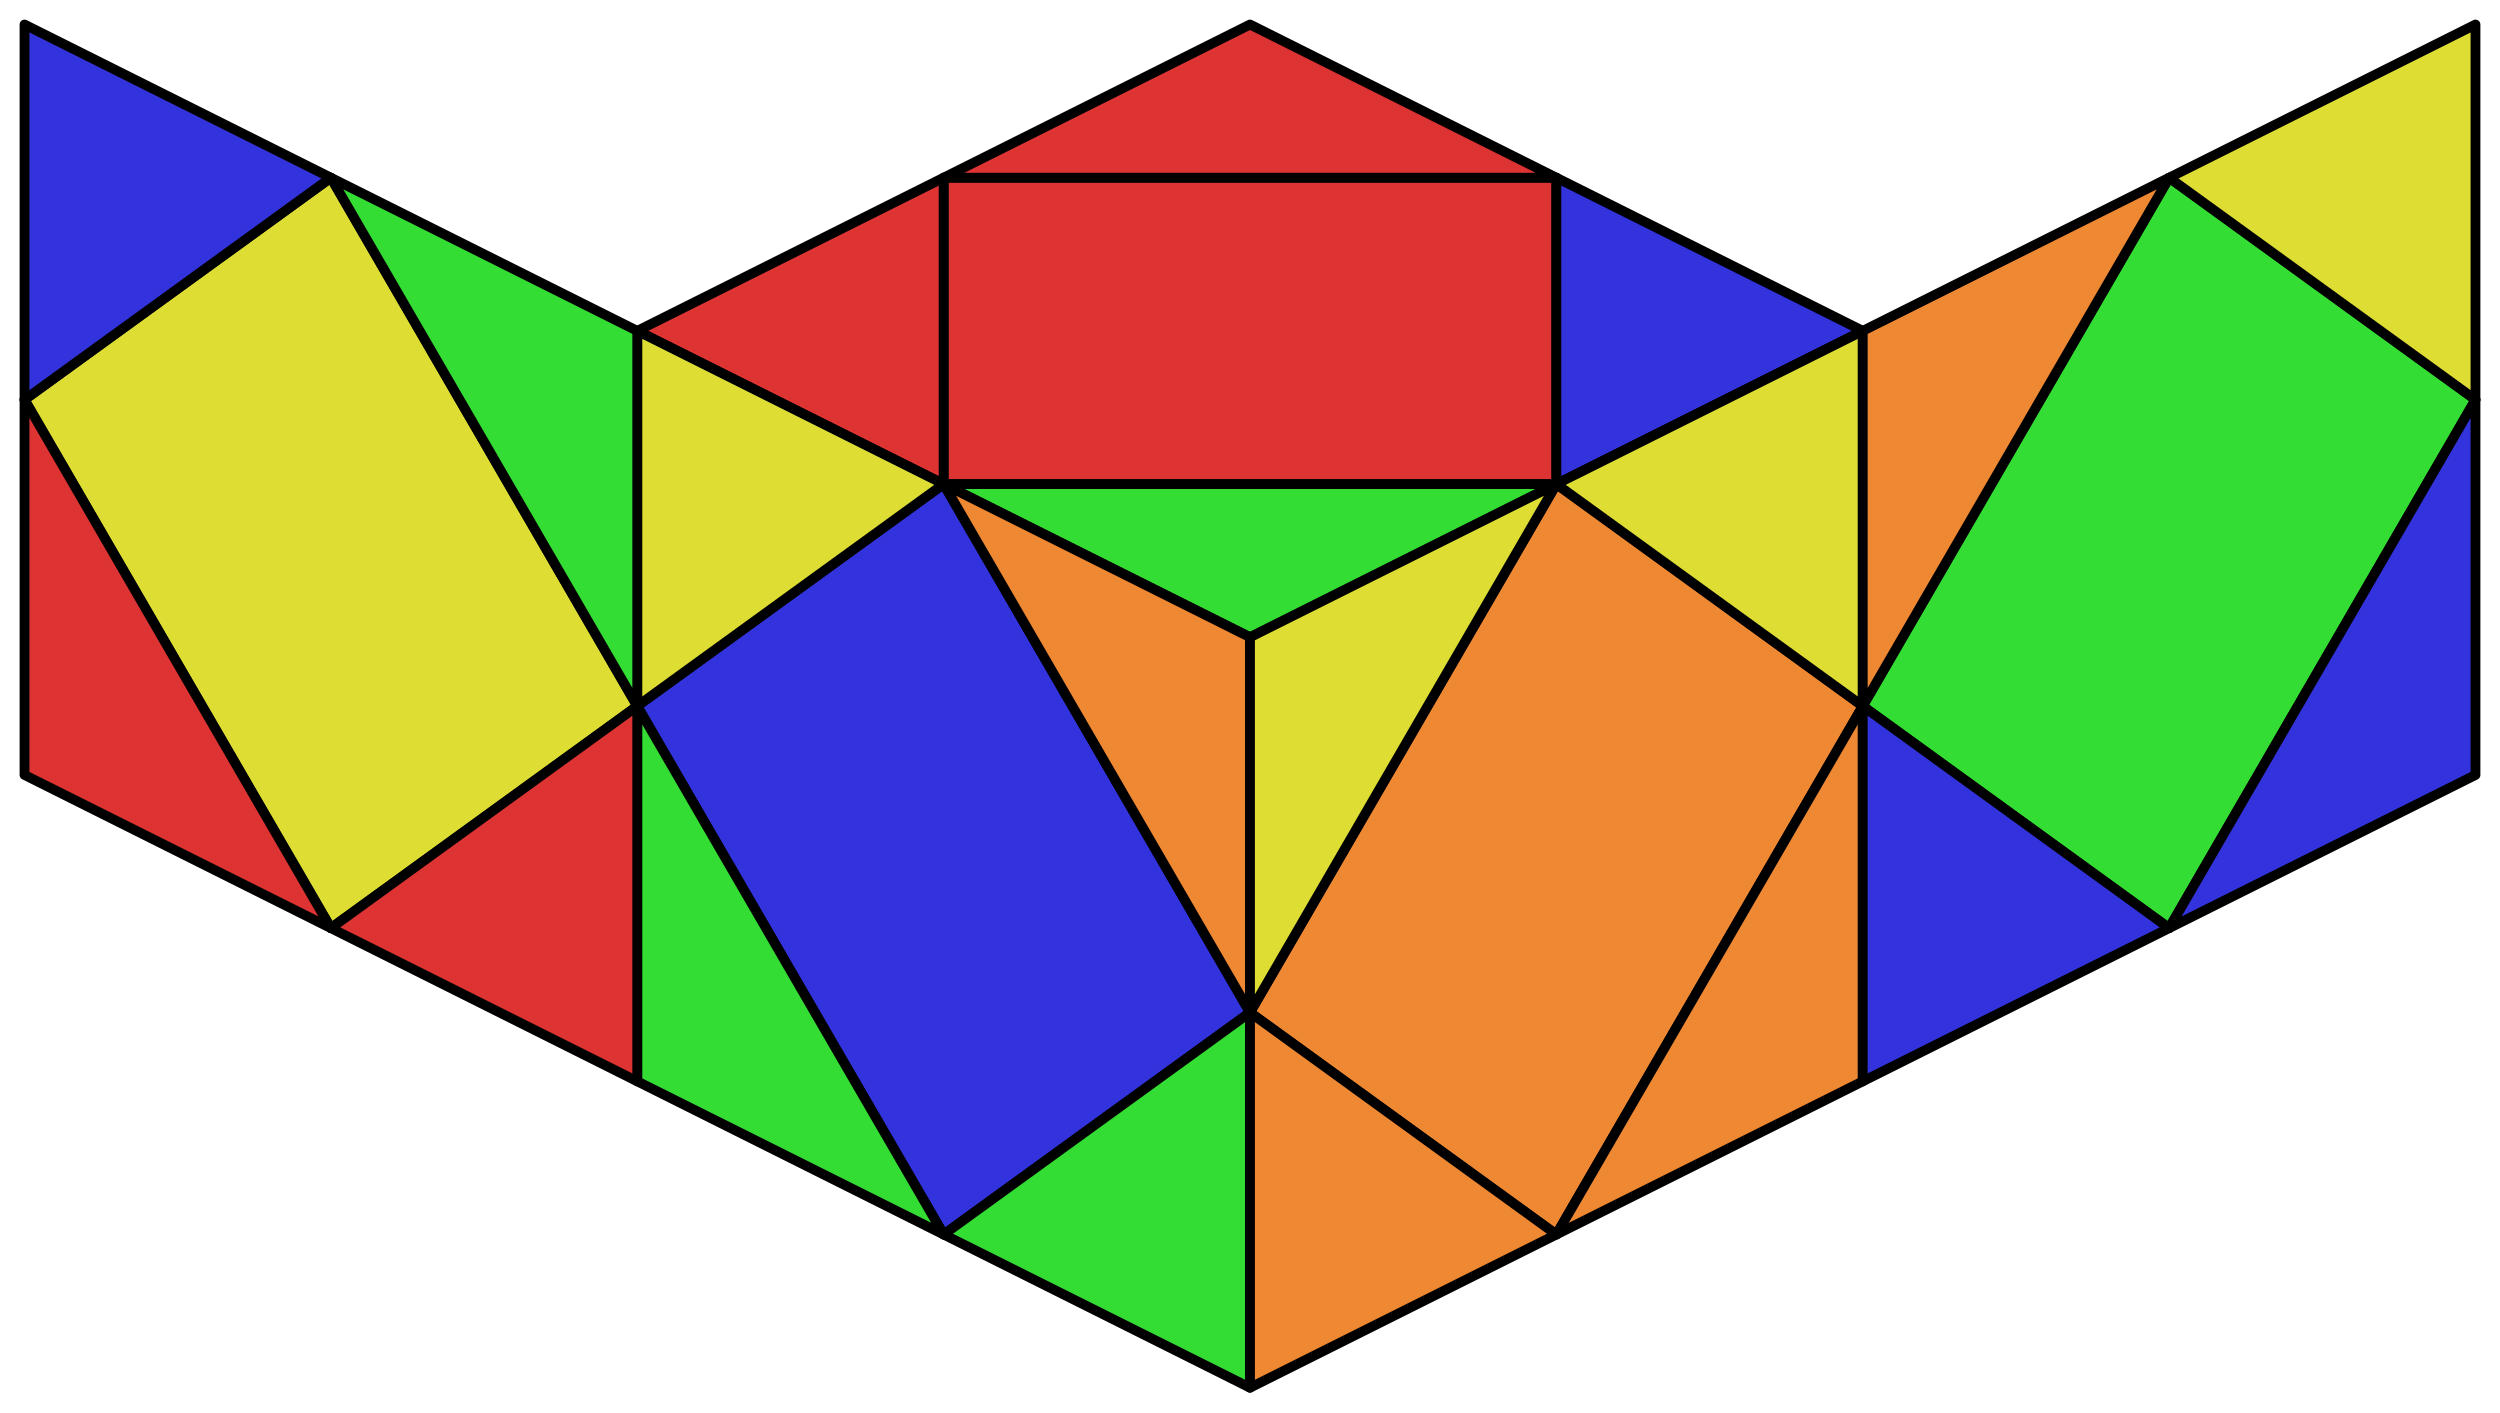
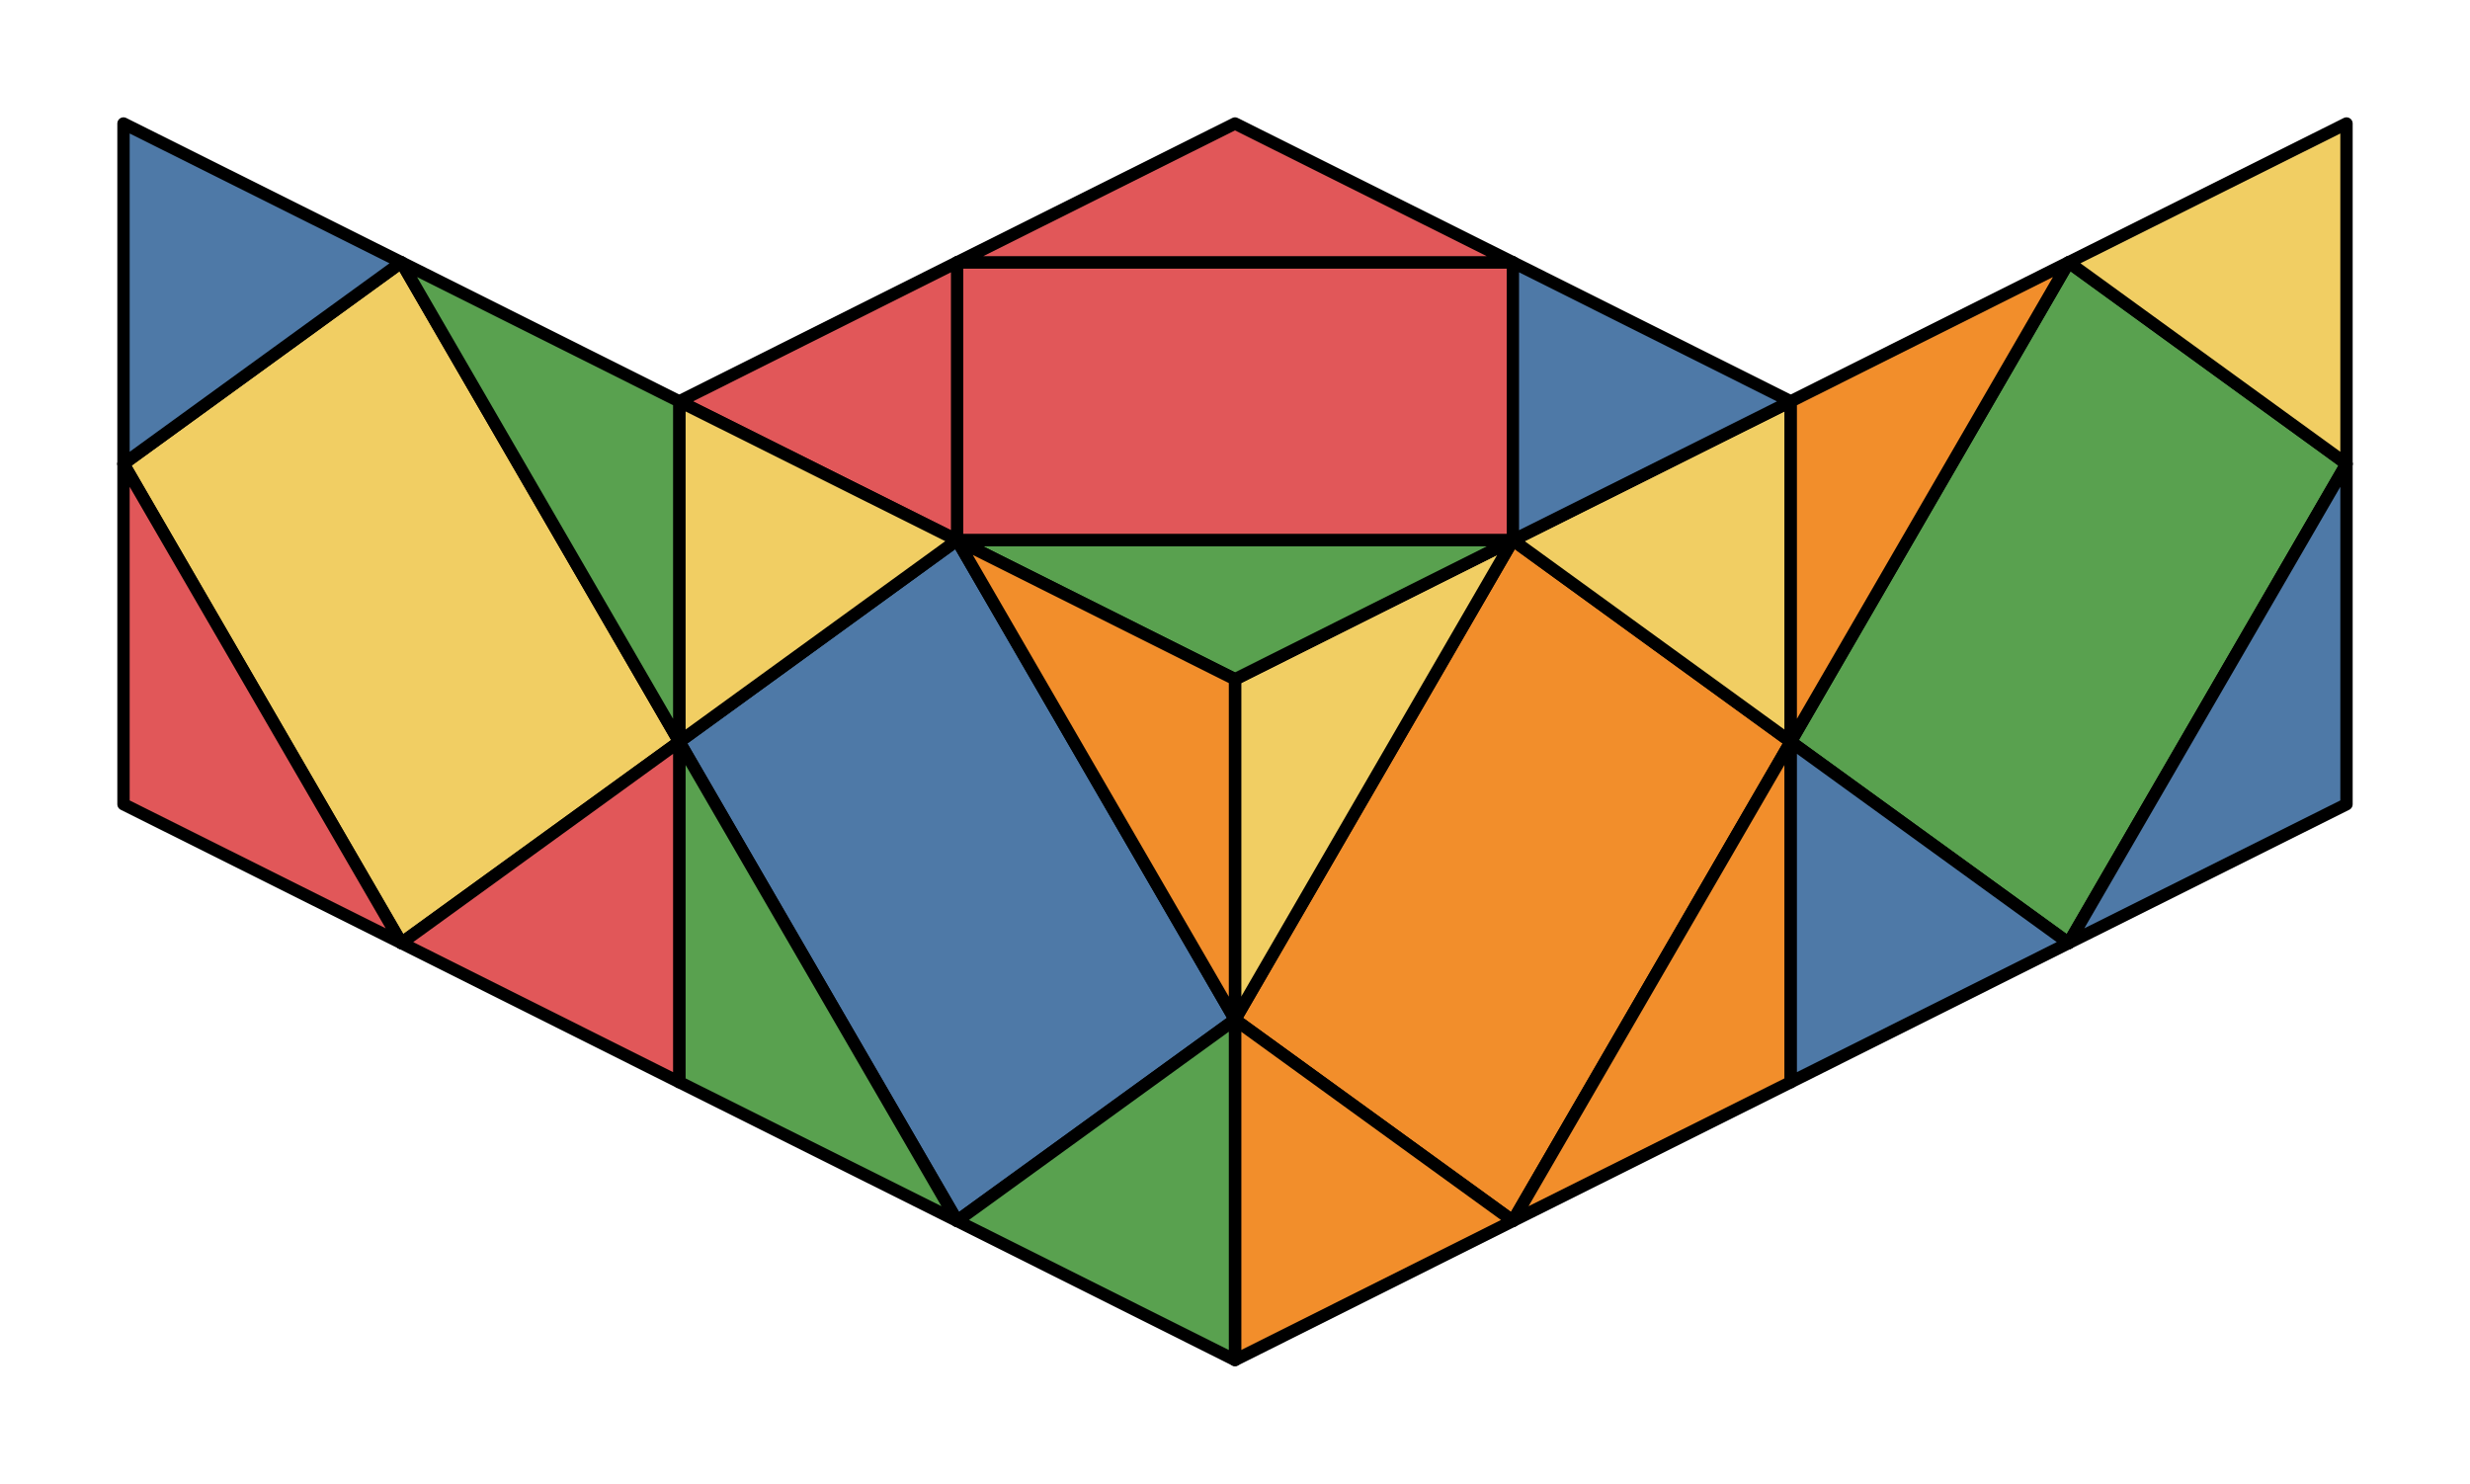
- <svg xmlns="http://www.w3.org/2000/svg" viewBox="0 0 510.0 288.093">
+ <svg xmlns="http://www.w3.org/2000/svg" viewBox="0 0 100.0 60.057">
  <style>
- polygon { stroke: black; stroke-width: 2px; stroke-linejoin: round;}
- .white {fill: #eee;}
- .green {fill: #3d3;}
- .red {fill: #d33;}
- .blue {fill: #33d;}
- .orange {fill: #e83;}
- .yellow {fill: #dd3;}
+ polygon { stroke: black; stroke-width: 0.5px; stroke-linejoin: round;}
</style>
-   <polygon class="red" points="192.5 98.75 317.5 98.75 317.5 36.25 192.5 36.25" />
-   <polygon class="blue" points="192.5 98.75 255 206.547 192.5 251.843 130 144.047" />
-   <polygon class="orange" points="317.5 98.75 380 144.047 317.5 251.843 255 206.547" />
-   <polygon class="green" points="442.5 36.25 505.0 81.547 442.5 189.343 380 144.047" />
-   <polygon class="yellow" points="67.5 36.25 130 144.047 67.5 189.343 5.0 81.547" />
-   <polygon class="red" points="192.5 36.25 130 67.5 192.5 98.75" />
-   <polygon class="green" points="192.5 98.75 255 130 317.5 98.75" />
-   <polygon class="blue" points="317.5 98.75 380 67.5 317.5 36.25" />
-   <polygon class="red" points="317.5 36.25 255 5 192.5 36.25" />
-   <polygon class="yellow" points="130 67.5 192.5 98.75 130 144.047" />
-   <polygon class="orange" points="192.5 98.75 255 130 255 206.547" />
-   <polygon class="green" points="255 206.547 192.5 251.843 255 283.093" />
-   <polygon class="green" points="130 144.047 130 220.593 192.5 251.843" />
-   <polygon class="yellow" points="255 130 317.5 98.75 255 206.547" />
-   <polygon class="yellow" points="317.5 98.75 380 67.5 380 144.047" />
-   <polygon class="orange" points="380 144.047 317.5 251.843 380 220.593" />
-   <polygon class="orange" points="255 206.547 255 283.093 317.5 251.843" />
-   <polygon class="orange" points="380 67.5 442.5 36.25 380 144.047" />
-   <polygon class="yellow" points="442.5 36.25 505.0 5 505.0 81.547" />
-   <polygon class="blue" points="505.0 81.547 442.5 189.343 505.0 158.093" />
-   <polygon class="blue" points="380 144.047 442.5 189.343 380 220.593" />
-   <polygon class="blue" points="5.0 5.0 67.5 36.25 5.0 81.547" />
-   <polygon class="green" points="67.5 36.25 130 67.5 130 144.047" />
-   <polygon class="red" points="130 144.047 67.5 189.343 130 220.593" />
-   <polygon class="red" points="5.0 81.547 5.0 158.093 67.5 189.343" />
+   <polygon fill="#E15759" points="38.75 21.87 61.25 21.87 61.25 10.62 38.75 10.62" />
+   <polygon fill="#4E79A7" points="38.75 21.87 50.00 41.28 38.75 49.43 27.50 30.03" />
+   <polygon fill="#F28E2B" points="61.25 21.87 72.50 30.03 61.25 49.43 50.00 41.28" />
+   <polygon fill="#59A14F" points="83.75 10.62 95.00 18.78 83.75 38.18 72.50 30.03" />
+   <polygon fill="#F1CE63" points="16.25 10.62 27.50 30.03 16.25 38.18 5.00 18.78" />
+   <polygon fill="#F1CE63" points="50.00 27.50 61.25 21.87 50.00 41.28" />
+   <polygon fill="#F1CE63" points="61.25 21.87 72.50 16.25 72.50 30.03" />
+   <polygon fill="#F28E2B" points="72.50 30.03 61.25 49.43 72.50 43.81" />
+   <polygon fill="#F28E2B" points="50.00 41.28 50.00 55.06 61.25 49.43" />
+   <polygon fill="#E15759" points="38.75 10.62 27.50 16.25 38.75 21.87" />
+   <polygon fill="#59A14F" points="38.75 21.87 50.00 27.50 61.25 21.87" />
+   <polygon fill="#4E79A7" points="61.25 21.87 72.50 16.25 61.25 10.62" />
+   <polygon fill="#E15759" points="61.25 10.62 50.00 5.00 38.75 10.62" />
+   <polygon fill="#F1CE63" points="27.50 16.25 38.75 21.87 27.50 30.03" />
+   <polygon fill="#F28E2B" points="38.75 21.87 50.00 27.50 50.00 41.28" />
+   <polygon fill="#59A14F" points="50.00 41.28 38.75 49.43 50.00 55.06" />
+   <polygon fill="#59A14F" points="27.50 30.03 27.50 43.81 38.75 49.43" />
+   <polygon fill="#F28E2B" points="72.50 16.25 83.75 10.62 72.50 30.03" />
+   <polygon fill="#F1CE63" points="83.75 10.62 95.00 5.00 95.00 18.78" />
+   <polygon fill="#4E79A7" points="95.00 18.78 83.75 38.18 95.00 32.56" />
+   <polygon fill="#4E79A7" points="72.50 30.03 83.75 38.18 72.50 43.81" />
+   <polygon fill="#4E79A7" points="5.00 5.00 16.25 10.62 5.00 18.78" />
+   <polygon fill="#59A14F" points="16.25 10.62 27.50 16.25 27.50 30.03" />
+   <polygon fill="#E15759" points="27.50 30.03 16.25 38.18 27.50 43.81" />
+   <polygon fill="#E15759" points="5.00 18.78 5.00 32.56 16.25 38.18" />
</svg>
